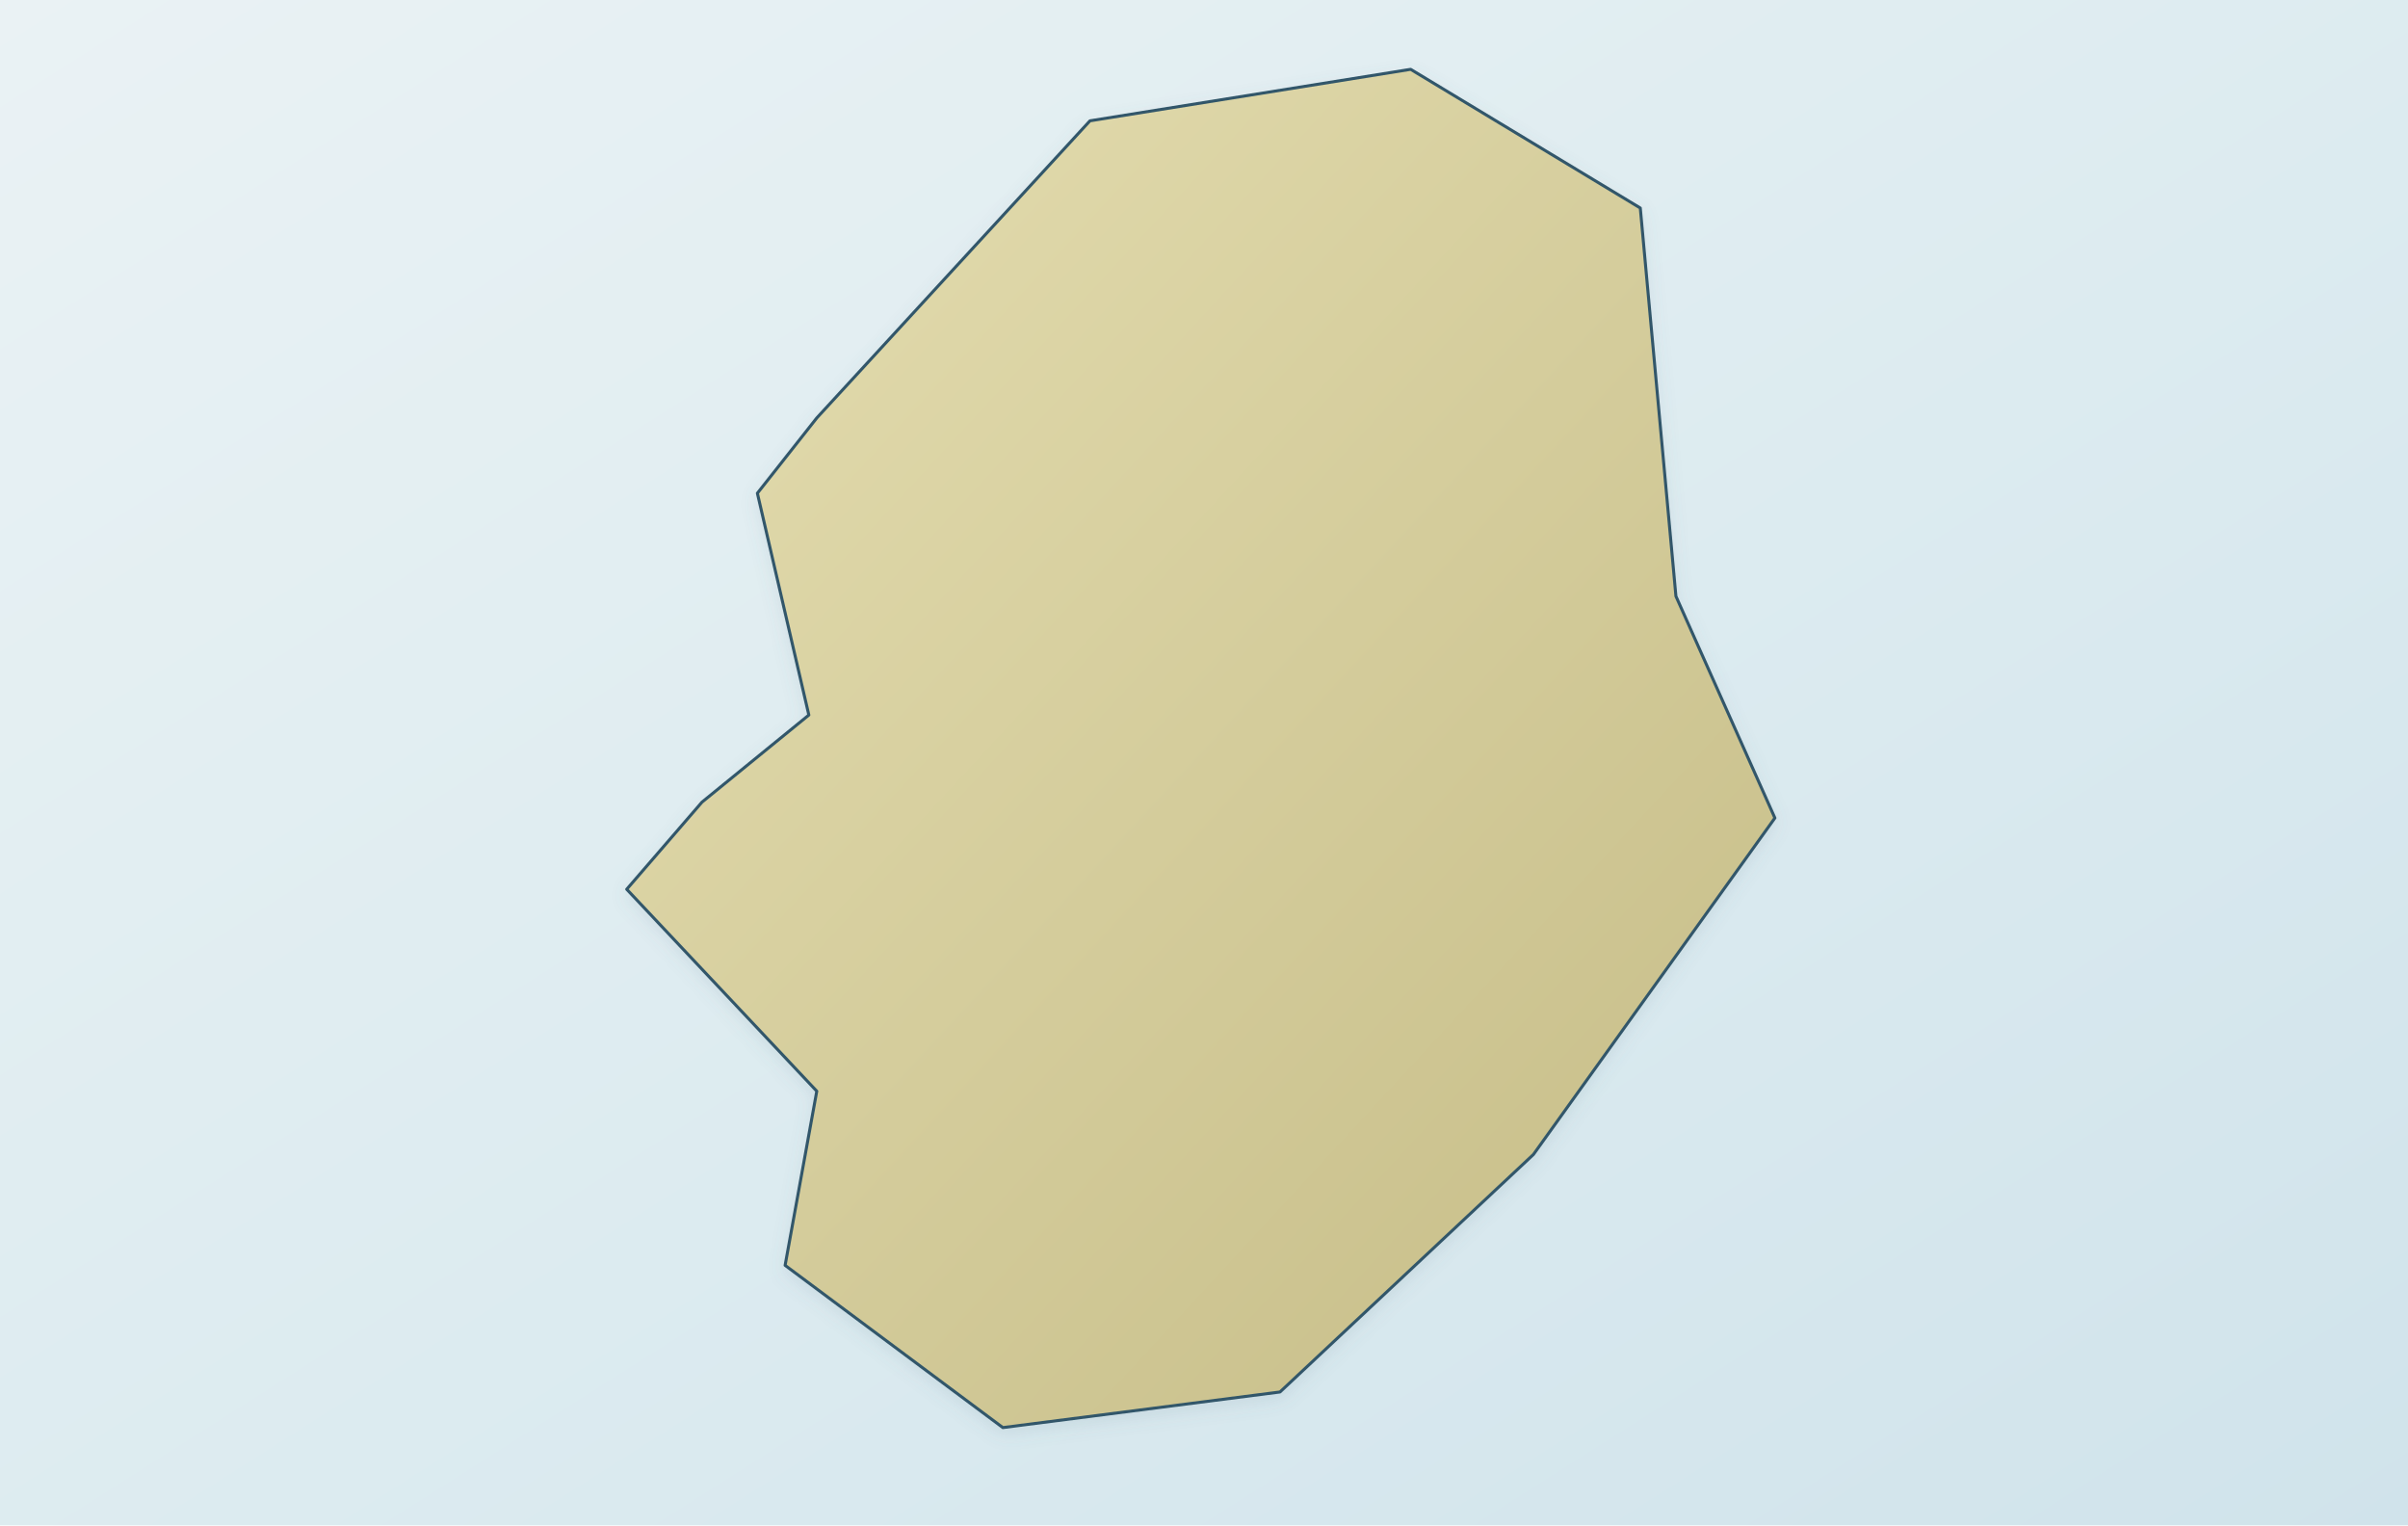
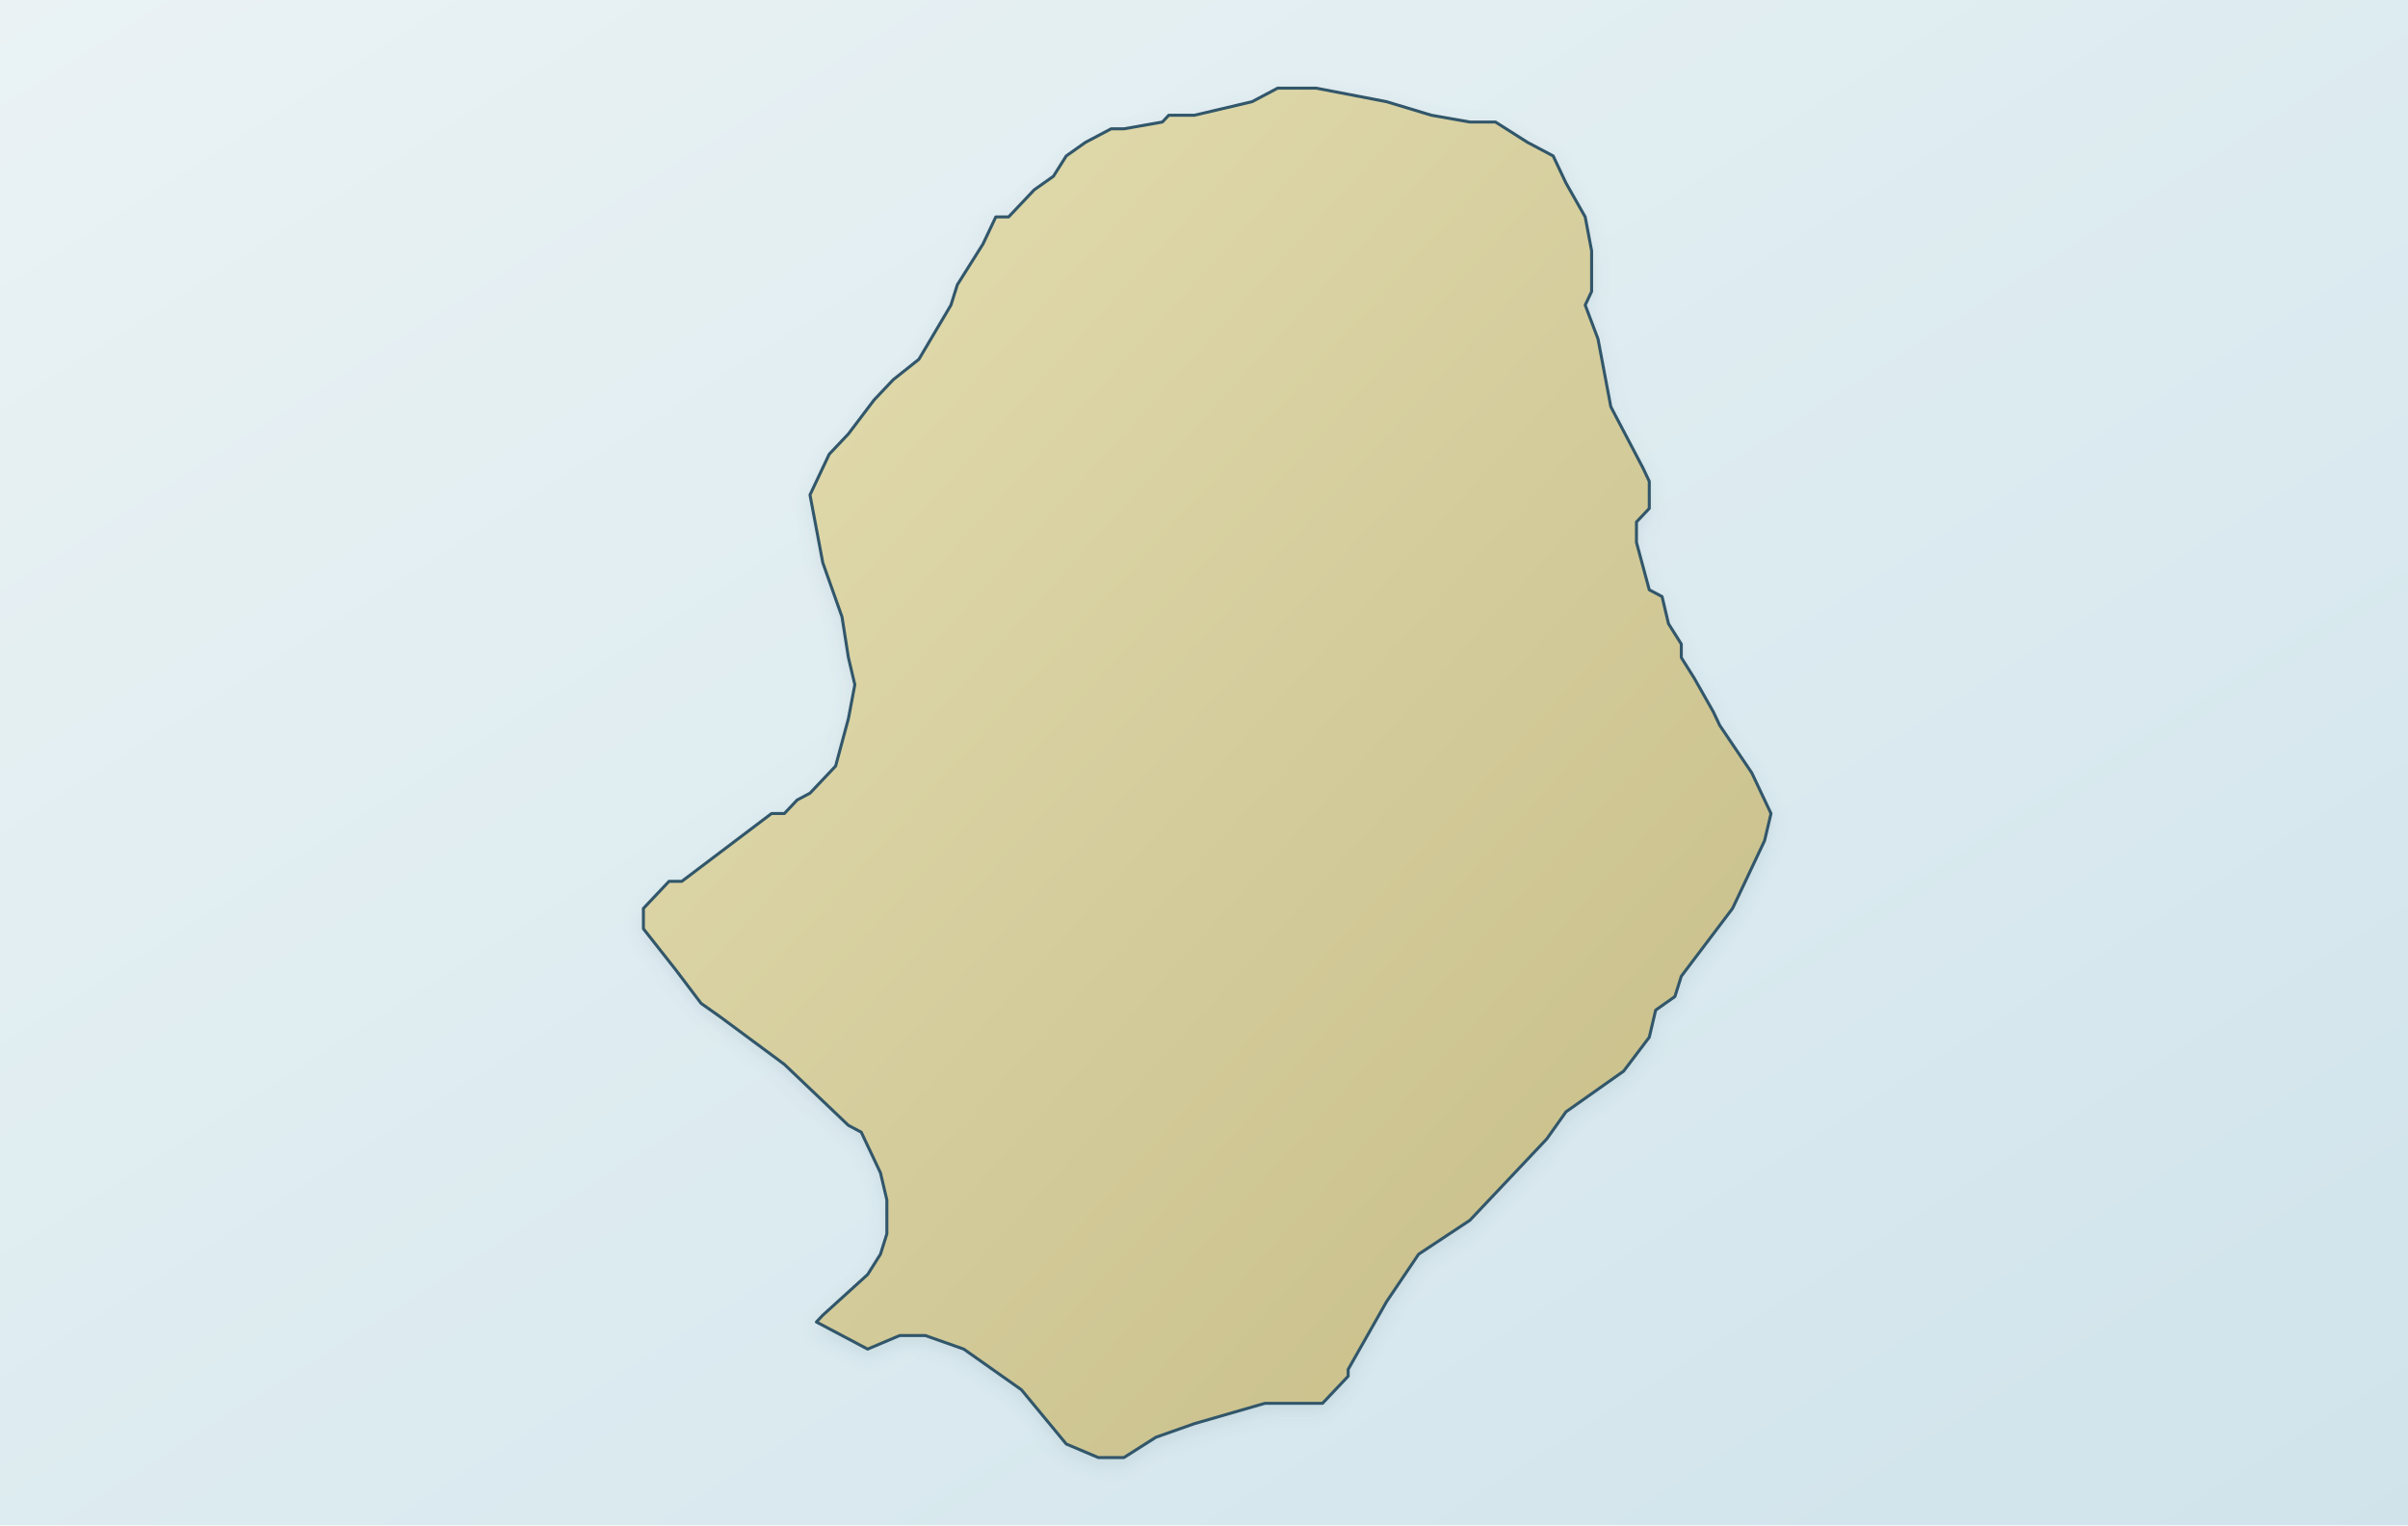
<svg xmlns="http://www.w3.org/2000/svg" viewBox="0 0 1200 760" role="img" aria-label="Map of Niue" data-map-style="journey-atlas-map-v3-clean-background" data-map-projection="local-equirectangular-fit-v1">
  <defs>
    <linearGradient id="sea" x1="0" y1="0" x2="1" y2="1">
      <stop offset="0" stop-color="#eaf2f4" />
      <stop offset=".55" stop-color="#dcebf0" />
      <stop offset="1" stop-color="#d0e3eb" />
    </linearGradient>
    <linearGradient id="land" x1=".12" y1=".08" x2=".88" y2=".92">
      <stop offset="0" stop-color="#e2dbad" />
      <stop offset=".52" stop-color="#d4cc9b" />
      <stop offset="1" stop-color="#c8bf8a" />
    </linearGradient>
    <filter id="shadow" x="-10%" y="-10%" width="120%" height="120%">
      <feGaussianBlur in="SourceAlpha" stdDeviation="4" result="b" />
      <feOffset in="b" dy="3" result="o" />
      <feColorMatrix in="o" type="matrix" values="0 0 0 0 .12 0 0 0 0 .22 0 0 0 0 .28 0 0 0 .14 0" />
      <feBlend in="SourceGraphic" mode="normal" />
    </filter>
  </defs>
  <rect width="1200" height="760" fill="url(#sea)" />
  <g id="target-country" fill="url(#land)" stroke="#31576a" stroke-width="1.5" stroke-linejoin="round" stroke-linecap="round" filter="url(#shadow)">
-     <path d="M702.98,34.54L543.17,60.20L407.03,208.25L377.43,245.75L403.08,356.26L349.81,399.67L312.32,443.07L407.03,543.67L391.25,630.45L499.76,711.29L637.87,693.55L764.15,575.23L884.50,407.56L835.18,297.06L817.42,103.64L702.98,34.54Z" />
+     <path d="M435.57,199.29L445.15,189.16L457.92,179.02L473.89,152.00L477.08,141.87L489.85,121.60L496.24,108.09L502.62,108.09L515.39,94.58L524.97,87.82L531.36,77.69L540.93,70.93L553.71,64.18L560.09,64.18L579.25,60.80L582.44,57.42L595.21,57.42L623.95,50.67L636.72,43.91L655.87,43.91L690.99,50.67L713.34,57.42L732.50,60.80L745.27,60.80L761.23,70.93L774.00,77.69L780.39,91.20L789.97,108.09L793.16,124.98L793.16,145.24L789.97,152.00L796.35,168.89L802.74,202.67L818.70,233.07L821.90,239.82L821.90,253.33L815.51,260.09L815.51,270.22L821.90,293.87L828.28,297.24L831.47,310.76L837.86,320.89L837.86,327.64L844.24,337.78L853.82,354.67L857.02,361.42L872.98,385.07L876.17,391.82L882.56,405.33L879.36,418.84L872.98,432.36L869.79,439.11L863.40,452.62L837.86,486.40L834.67,496.53L825.09,503.29L821.90,516.80L809.12,533.69L799.55,540.44L780.39,553.96L770.81,567.47L754.85,584.36L732.50,608.00L706.96,624.89L690.99,648.53L671.84,682.31L671.84,685.69L659.07,699.20L630.33,699.20L595.21,709.33L576.05,716.09L560.09,726.22L547.32,726.22L531.36,719.47L509.01,692.44L480.27,672.18L461.12,665.42L448.34,665.42L432.38,672.18L419.61,665.42L406.84,658.67L410.03,655.29L432.38,635.02L438.77,624.89L441.96,614.76L441.96,597.87L438.77,584.36L429.19,564.09L422.80,560.71L390.88,530.31L358.95,506.67L349.37,499.91L336.60,483.02L320.64,462.76L320.64,452.62L333.41,439.11L339.79,439.11L384.49,405.33L390.88,405.33L397.26,398.58L403.65,395.20L416.42,381.69L422.80,358.04L426.00,341.16L422.80,327.64L419.61,307.38L410.03,280.36L403.65,246.58L413.22,226.31L422.80,216.18L435.57,199.29Z" />
  </g>
</svg>
